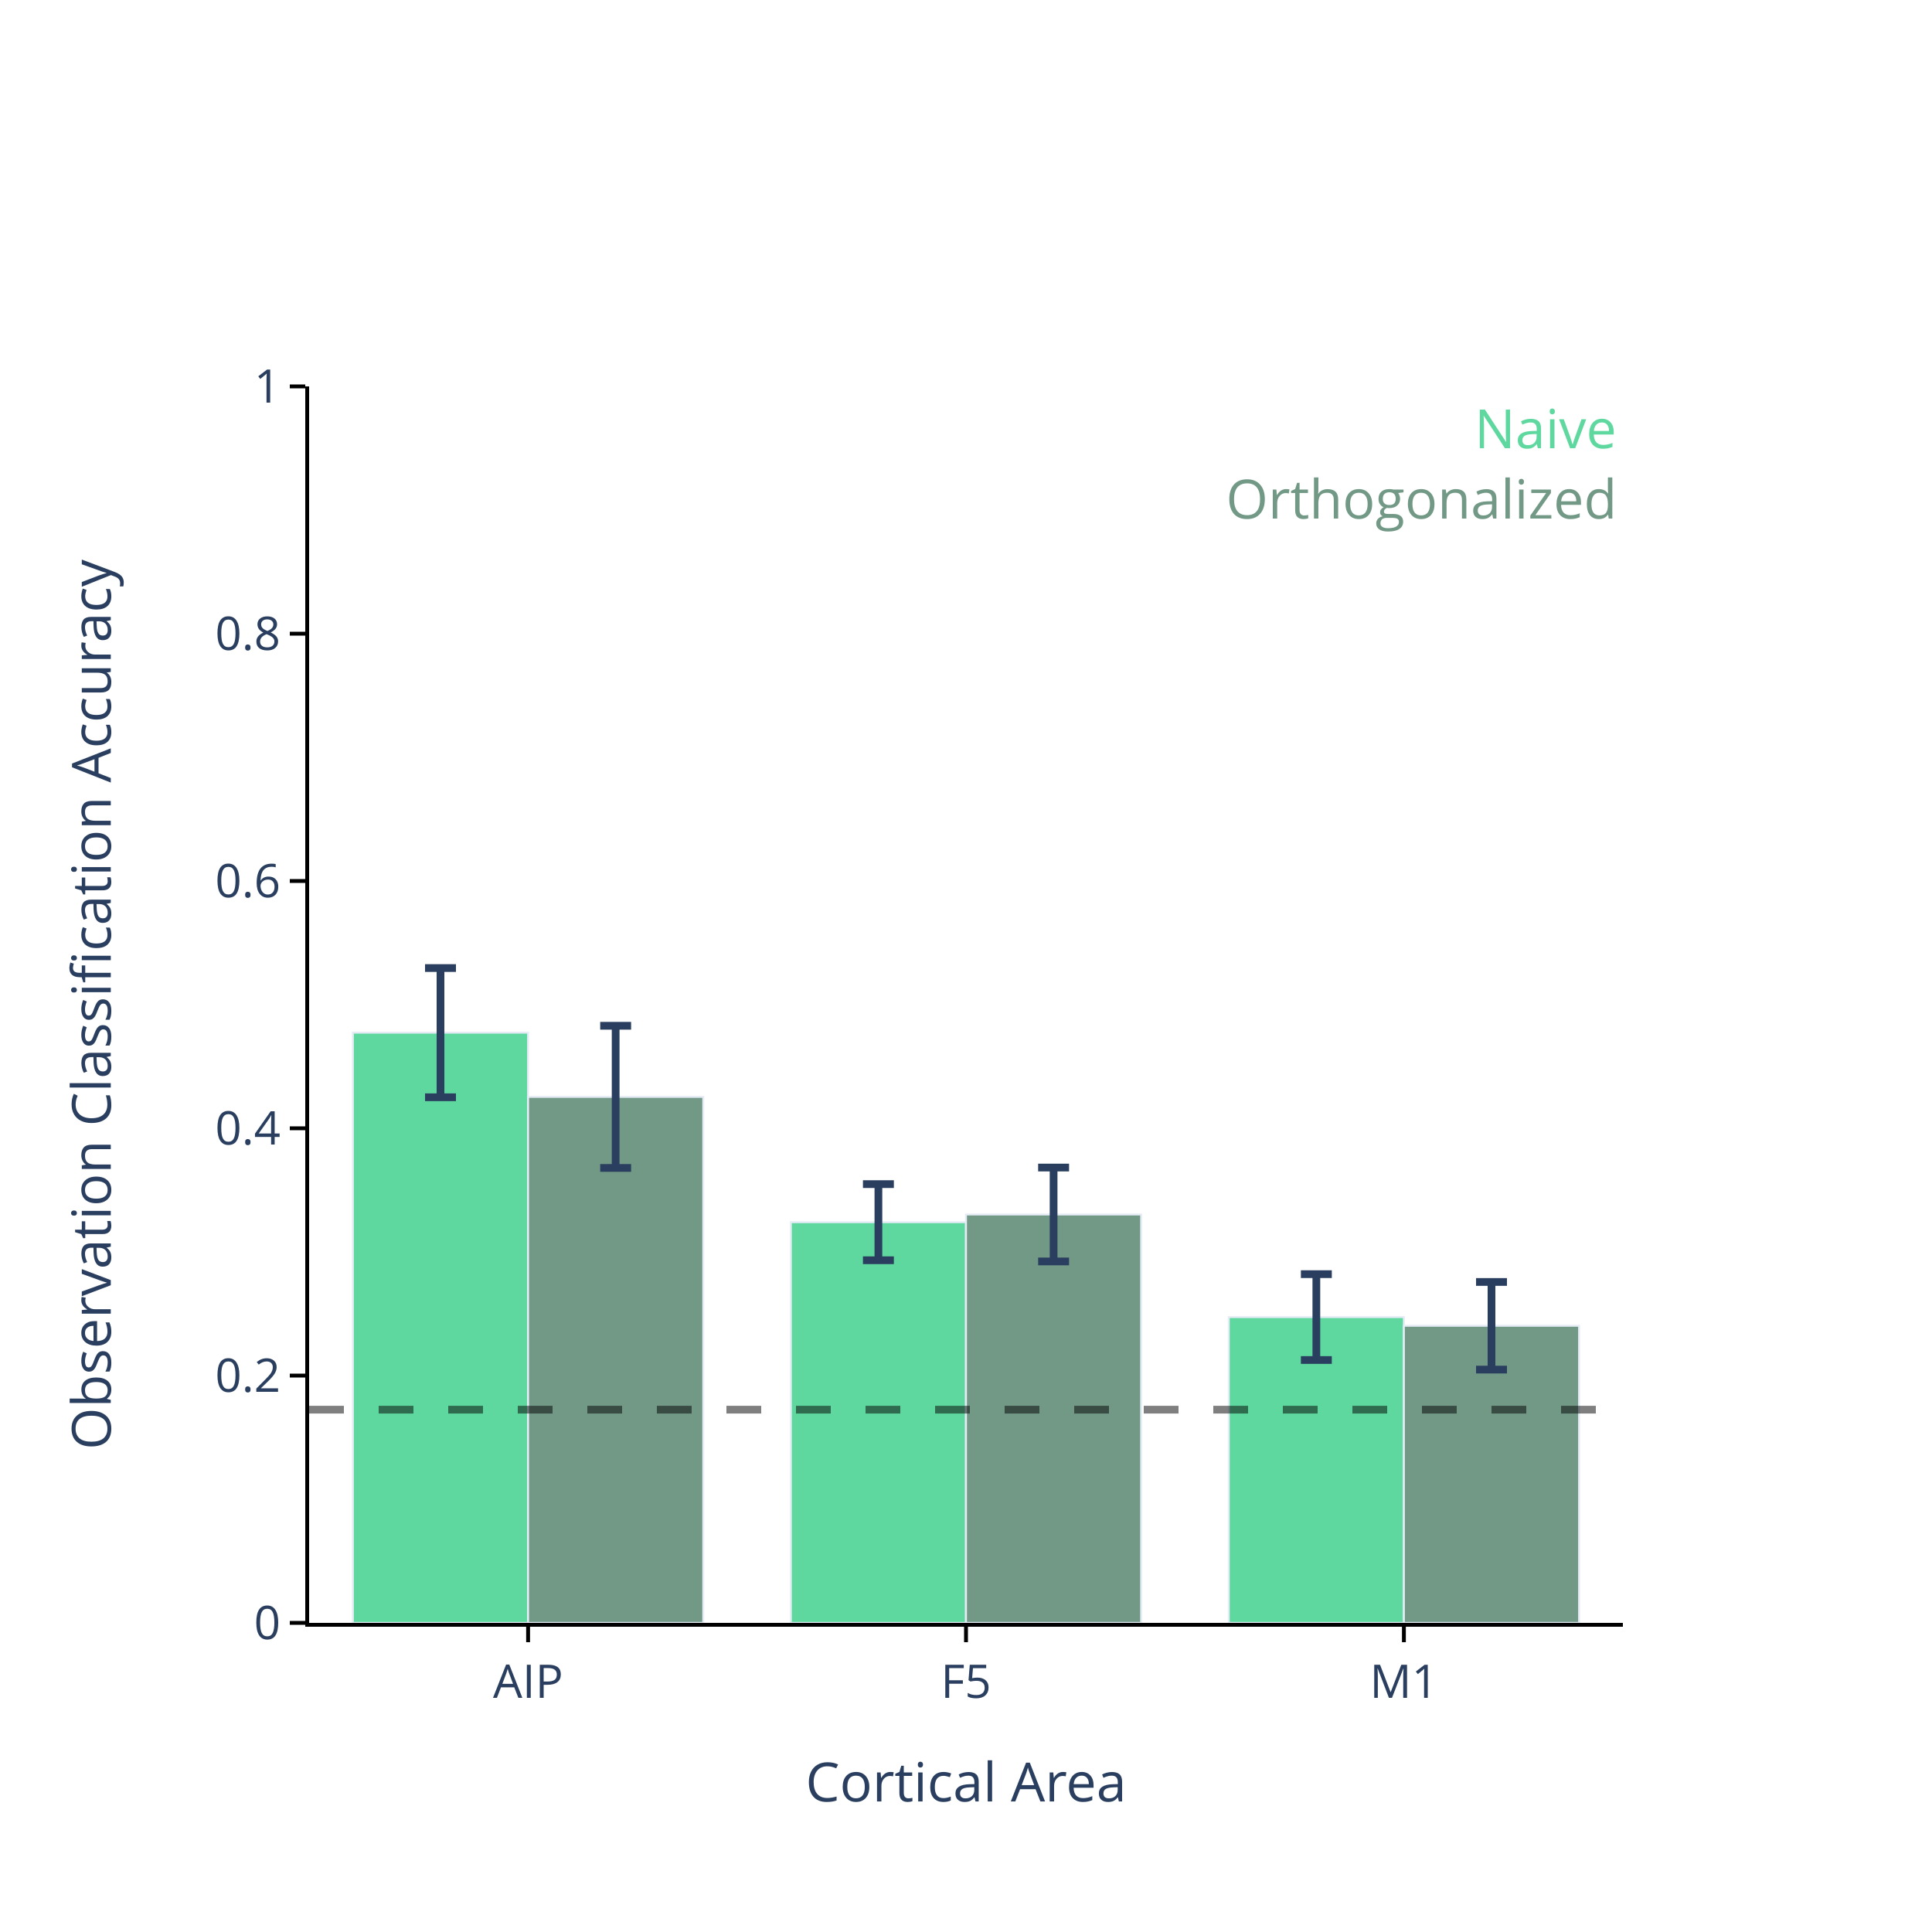
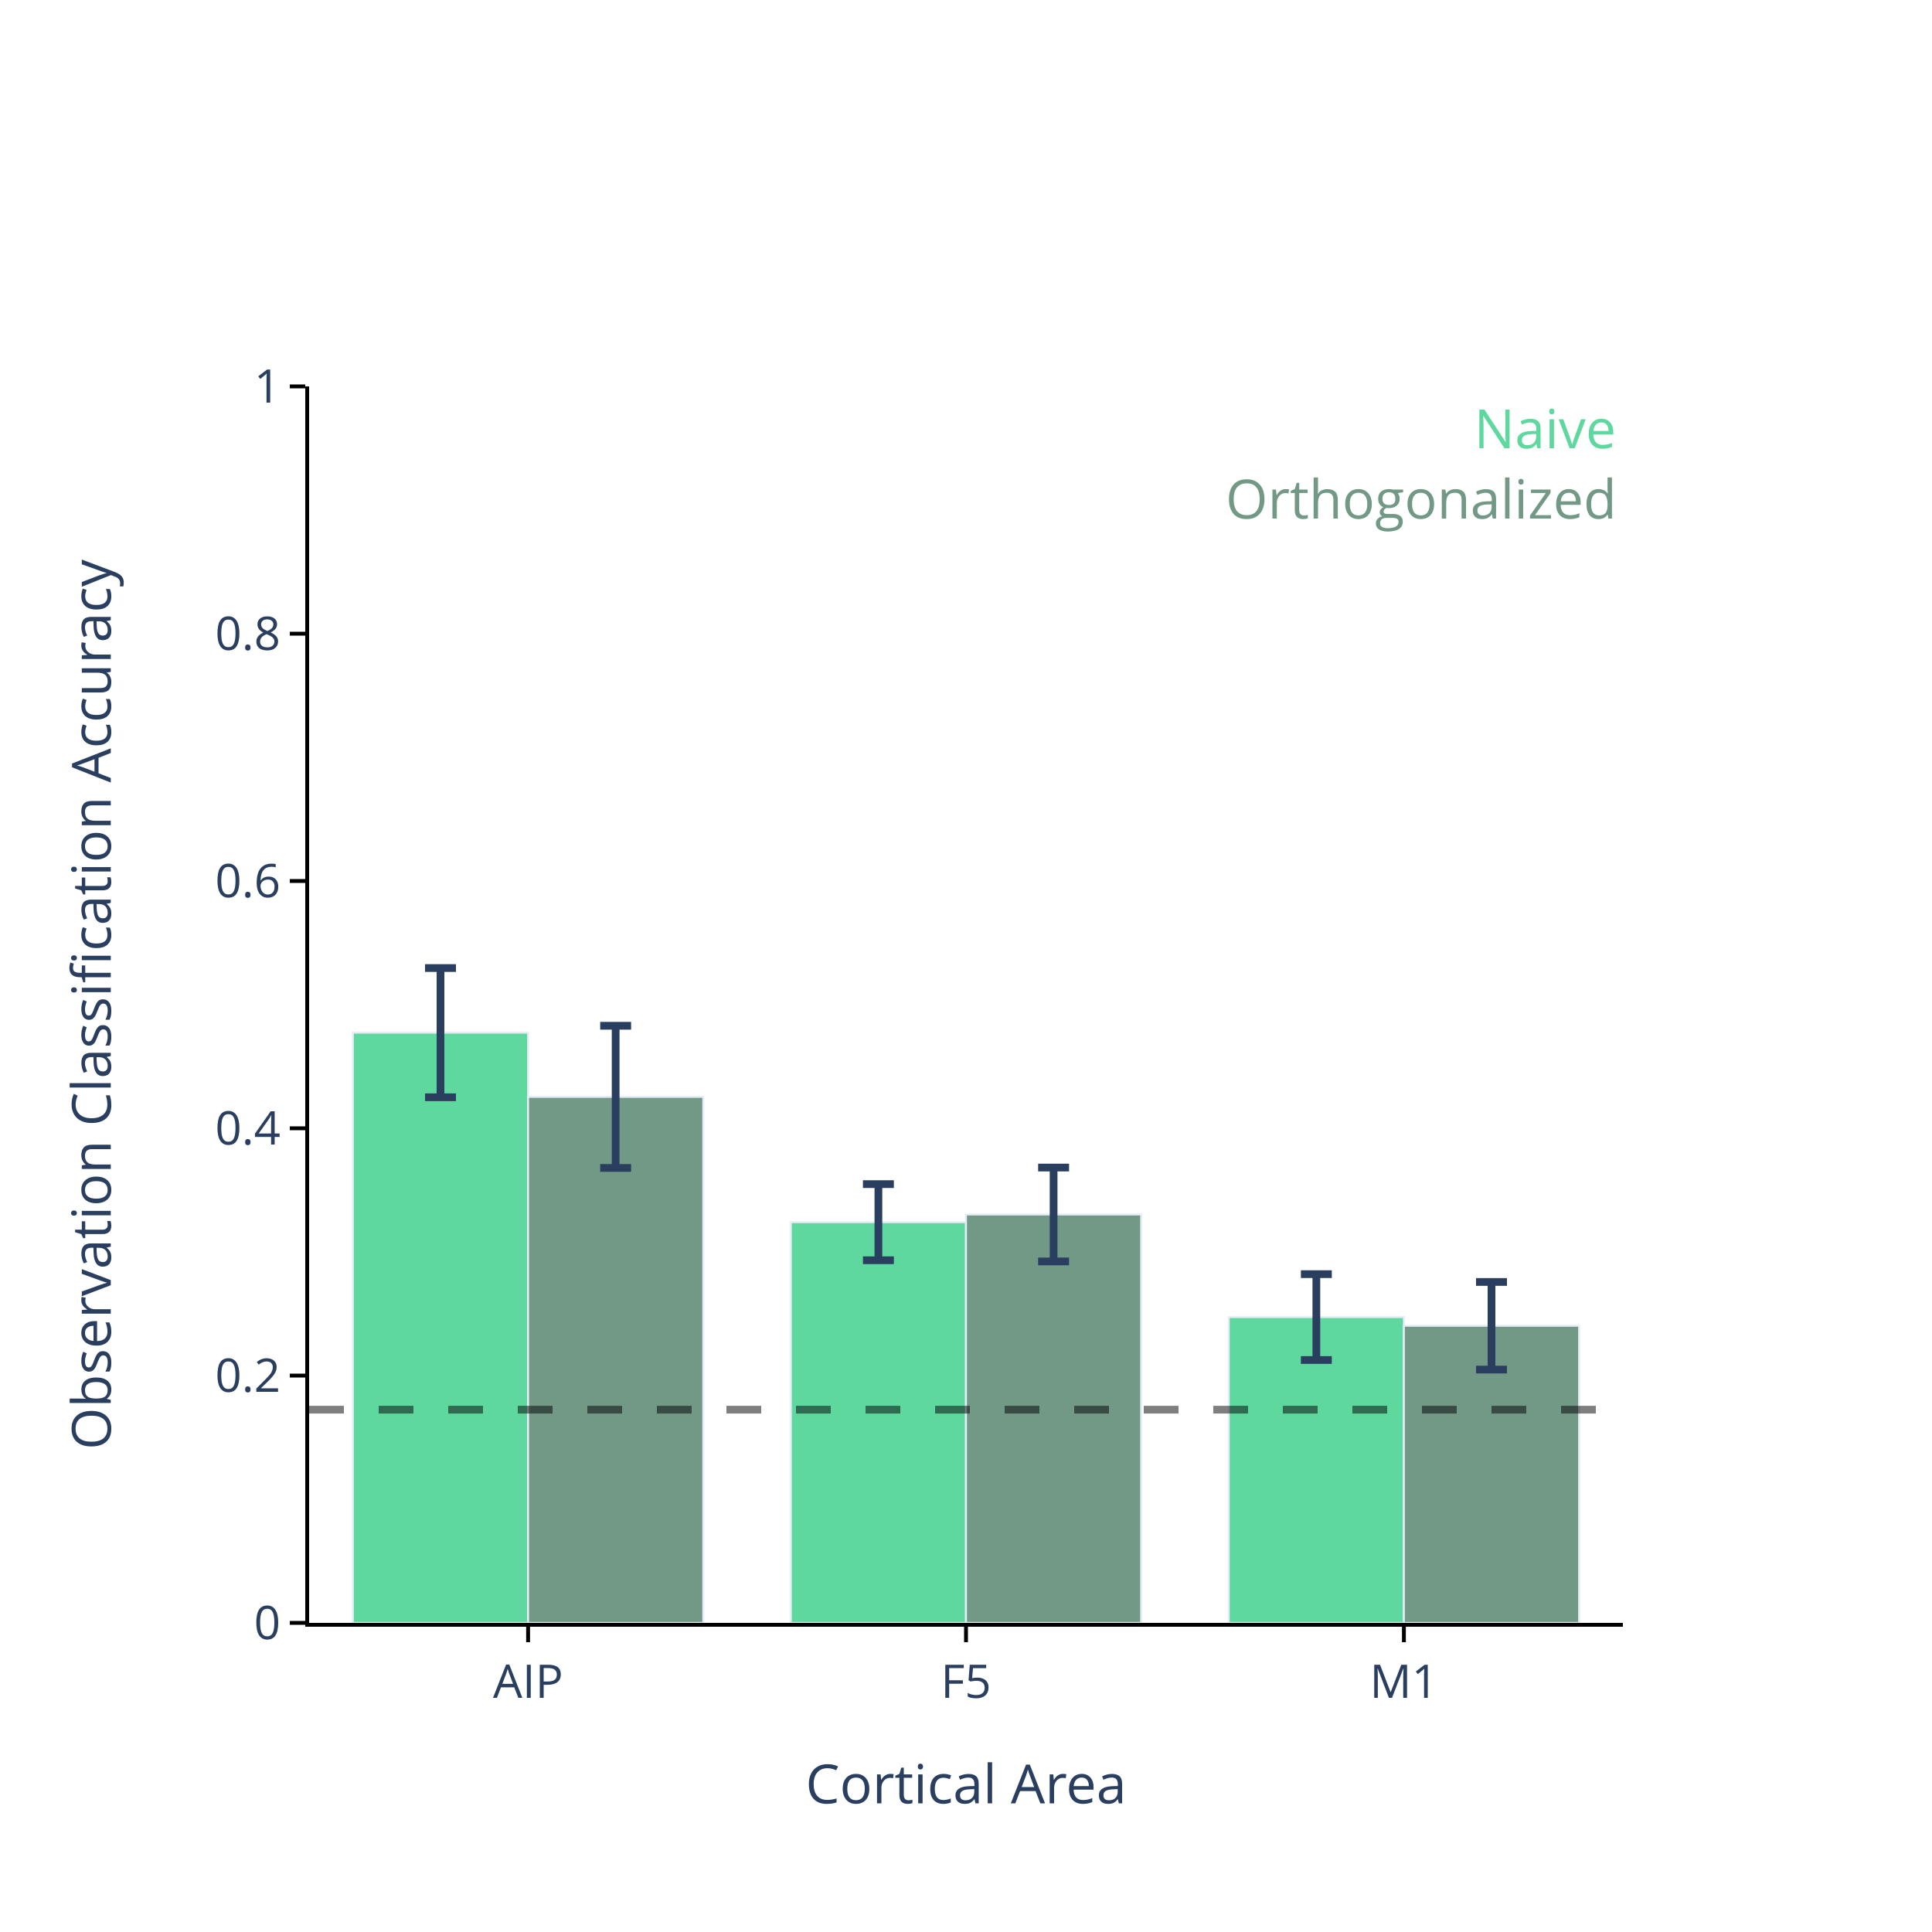
<svg xmlns="http://www.w3.org/2000/svg" class="main-svg" width="500" height="500" style="" viewBox="0 0 500 500">
  <rect x="0" y="0" width="500" height="500" style="fill: rgb(0, 0, 0); fill-opacity: 0;" />
-   <defs id="defs-eb7ae8">
+   <defs id="defs-1b6831">
    <g class="clips">
-       <clipPath id="clipeb7ae8xyplot" class="plotclip">
+       <clipPath id="clip1b6831xyplot" class="plotclip">
        <rect width="340" height="320" />
      </clipPath>
-       <clipPath class="axesclip" id="clipeb7ae8x">
+       <clipPath class="axesclip" id="clip1b6831x">
        <rect x="80" y="0" width="340" height="500" />
      </clipPath>
-       <clipPath class="axesclip" id="clipeb7ae8y">
+       <clipPath class="axesclip" id="clip1b6831y">
        <rect x="0" y="100" width="500" height="320" />
      </clipPath>
-       <clipPath class="axesclip" id="clipeb7ae8xy">
+       <clipPath class="axesclip" id="clip1b6831xy">
        <rect x="80" y="100" width="340" height="320" />
      </clipPath>
    </g>
    <g class="gradients" />
    <g class="patterns" />
  </defs>
  <g class="bglayer">
    <rect class="bg" x="80" y="100" width="340" height="320" style="fill: rgb(0, 0, 0); fill-opacity: 0; stroke-width: 0;" />
  </g>
  <g class="layer-below">
    <g class="imagelayer" />
    <g class="shapelayer" />
  </g>
  <g class="cartesianlayer">
    <g class="subplot xy">
      <g class="layer-subplot">
        <g class="shapelayer" />
        <g class="imagelayer" />
      </g>
      <g class="minor-gridlayer">
        <g class="x" />
        <g class="y" />
      </g>
      <g class="gridlayer">
        <g class="x" />
        <g class="y" />
      </g>
      <g class="zerolinelayer">
        <path class="yzl zl crisp" transform="translate(0,420)" d="M80,0h340" style="stroke: rgb(255, 255, 255); stroke-opacity: 1; stroke-width: 2px;" />
      </g>
      <path class="xlines-below" />
      <path class="ylines-below" />
      <g class="overlines-below" />
      <g class="xaxislayer-below" />
      <g class="yaxislayer-below" />
      <g class="overaxes-below" />
-       <g class="plot" transform="translate(80,100)" clip-path="url(#clipeb7ae8xyplot)">
+       <g class="plot" transform="translate(80,100)" clip-path="url(#clip1b6831xyplot)">
        <g class="barlayer mlayer">
          <g class="trace bars" style="opacity: 1;">
            <g class="points">
              <g class="point">
                <path d="M11.33,320V167.25H56.67V320Z" style="vector-effect: none; opacity: 1; stroke-width: 0.5px; fill: rgb(26, 200, 118); fill-opacity: 0.7; stroke: rgb(229, 236, 246); stroke-opacity: 1;" />
              </g>
              <g class="point">
                <path d="M124.67,320V216.3H170V320Z" style="vector-effect: none; opacity: 1; stroke-width: 0.5px; fill: rgb(26, 200, 118); fill-opacity: 0.7; stroke: rgb(229, 236, 246); stroke-opacity: 1;" />
              </g>
              <g class="point">
                <path d="M238,320V240.86H283.33V320Z" style="vector-effect: none; opacity: 1; stroke-width: 0.5px; fill: rgb(26, 200, 118); fill-opacity: 0.7; stroke: rgb(229, 236, 246); stroke-opacity: 1;" />
              </g>
            </g>
            <g class="errorbar">
              <path class="yerror" d="M30,150.53h8m-4,0V183.97m-4,0h8" style="vector-effect: none; stroke-width: 2px; stroke: rgb(42, 63, 95); stroke-opacity: 1;" />
            </g>
            <g class="errorbar">
              <path class="yerror" d="M143.33,206.45h8m-4,0V226.15m-4,0h8" style="vector-effect: none; stroke-width: 2px; stroke: rgb(42, 63, 95); stroke-opacity: 1;" />
            </g>
            <g class="errorbar">
              <path class="yerror" d="M256.67,229.75h8m-4,0V251.97m-4,0h8" style="vector-effect: none; stroke-width: 2px; stroke: rgb(42, 63, 95); stroke-opacity: 1;" />
            </g>
          </g>
          <g class="trace bars" style="opacity: 1;">
            <g class="points">
              <g class="point">
                <path d="M56.67,320V183.87H102V320Z" style="vector-effect: none; opacity: 1; stroke-width: 0.5px; fill: rgb(55, 109, 83); fill-opacity: 0.7; stroke: rgb(229, 236, 246); stroke-opacity: 1;" />
              </g>
              <g class="point">
                <path d="M170,320V214.31H215.33V320Z" style="vector-effect: none; opacity: 1; stroke-width: 0.5px; fill: rgb(55, 109, 83); fill-opacity: 0.7; stroke: rgb(229, 236, 246); stroke-opacity: 1;" />
              </g>
              <g class="point">
                <path d="M283.33,320V243.11H328.67V320Z" style="vector-effect: none; opacity: 1; stroke-width: 0.5px; fill: rgb(55, 109, 83); fill-opacity: 0.7; stroke: rgb(229, 236, 246); stroke-opacity: 1;" />
              </g>
            </g>
            <g class="errorbar">
              <path class="yerror" d="M75.33,165.47h8m-4,0V202.26m-4,0h8" style="vector-effect: none; stroke-width: 2px; stroke: rgb(42, 63, 95); stroke-opacity: 1;" />
            </g>
            <g class="errorbar">
              <path class="yerror" d="M188.67,202.16h8m-4,0V226.46m-4,0h8" style="vector-effect: none; stroke-width: 2px; stroke: rgb(42, 63, 95); stroke-opacity: 1;" />
            </g>
            <g class="errorbar">
              <path class="yerror" d="M302,231.77h8m-4,0V254.45m-4,0h8" style="vector-effect: none; stroke-width: 2px; stroke: rgb(42, 63, 95); stroke-opacity: 1;" />
            </g>
          </g>
        </g>
        <g class="scatterlayer mlayer">
-           <g class="trace scatter tracefc0e52" style="stroke-miterlimit: 2; opacity: 1;">
+           <g class="trace scatter traceeec8f8" style="stroke-miterlimit: 2; opacity: 1;">
            <g class="fills" />
            <g class="errorbars" />
            <g class="lines">
              <path class="js-line" d="M0,264.82L340,264.82" style="vector-effect: none; fill: none; stroke: rgb(0, 0, 0); stroke-opacity: 0.5; stroke-dasharray: 9px, 9px; stroke-width: 2px; opacity: 1;" />
            </g>
            <g class="points" />
            <g class="text" />
          </g>
        </g>
      </g>
      <g class="overplot" />
      <path class="xlines-above crisp" d="M79,420.5H420" style="fill: none; stroke-width: 1px; stroke: rgb(0, 0, 0); stroke-opacity: 1;" />
      <path class="ylines-above crisp" d="M79.5,100V420" style="fill: none; stroke-width: 1px; stroke: rgb(0, 0, 0); stroke-opacity: 1;" />
      <g class="overlines-above" />
      <g class="xaxislayer-above">
        <path class="xtick ticks crisp" d="M0,421v4" transform="translate(136.67,0)" style="stroke: rgb(0, 0, 0); stroke-opacity: 1; stroke-width: 1px;" />
        <path class="xtick ticks crisp" d="M0,421v4" transform="translate(250,0)" style="stroke: rgb(0, 0, 0); stroke-opacity: 1; stroke-width: 1px;" />
        <path class="xtick ticks crisp" d="M0,421v4" transform="translate(363.33,0)" style="stroke: rgb(0, 0, 0); stroke-opacity: 1; stroke-width: 1px;" />
        <g class="xtick">
          <text text-anchor="middle" x="0" y="439.4" transform="translate(136.67,0)" style="font-family: 'Open Sans', verdana, arial, sans-serif; font-size: 12px; fill: rgb(42, 63, 95); fill-opacity: 1; white-space: pre; opacity: 1;">AIP</text>
        </g>
        <g class="xtick">
          <text text-anchor="middle" x="0" y="439.4" style="font-family: 'Open Sans', verdana, arial, sans-serif; font-size: 12px; fill: rgb(42, 63, 95); fill-opacity: 1; white-space: pre; opacity: 1;" transform="translate(250,0)">F5</text>
        </g>
        <g class="xtick">
          <text text-anchor="middle" x="0" y="439.4" style="font-family: 'Open Sans', verdana, arial, sans-serif; font-size: 12px; fill: rgb(42, 63, 95); fill-opacity: 1; white-space: pre; opacity: 1;" transform="translate(363.33,0)">M1</text>
        </g>
      </g>
      <g class="yaxislayer-above">
        <path class="ytick ticks crisp" d="M79,0h-4" transform="translate(0,420)" style="stroke: rgb(0, 0, 0); stroke-opacity: 1; stroke-width: 1px;" />
        <path class="ytick ticks crisp" d="M79,0h-4" transform="translate(0,356)" style="stroke: rgb(0, 0, 0); stroke-opacity: 1; stroke-width: 1px;" />
        <path class="ytick ticks crisp" d="M79,0h-4" transform="translate(0,292)" style="stroke: rgb(0, 0, 0); stroke-opacity: 1; stroke-width: 1px;" />
        <path class="ytick ticks crisp" d="M79,0h-4" transform="translate(0,228)" style="stroke: rgb(0, 0, 0); stroke-opacity: 1; stroke-width: 1px;" />
        <path class="ytick ticks crisp" d="M79,0h-4" transform="translate(0,164)" style="stroke: rgb(0, 0, 0); stroke-opacity: 1; stroke-width: 1px;" />
        <path class="ytick ticks crisp" d="M79,0h-4" transform="translate(0,100)" style="stroke: rgb(0, 0, 0); stroke-opacity: 1; stroke-width: 1px;" />
        <g class="ytick">
          <text text-anchor="end" x="72.6" y="4.2" transform="translate(0,420)" style="font-family: 'Open Sans', verdana, arial, sans-serif; font-size: 12px; fill: rgb(42, 63, 95); fill-opacity: 1; white-space: pre; opacity: 1;">0</text>
        </g>
        <g class="ytick">
          <text text-anchor="end" x="72.6" y="4.2" style="font-family: 'Open Sans', verdana, arial, sans-serif; font-size: 12px; fill: rgb(42, 63, 95); fill-opacity: 1; white-space: pre; opacity: 1;" transform="translate(0,356)">0.2</text>
        </g>
        <g class="ytick">
          <text text-anchor="end" x="72.6" y="4.2" style="font-family: 'Open Sans', verdana, arial, sans-serif; font-size: 12px; fill: rgb(42, 63, 95); fill-opacity: 1; white-space: pre; opacity: 1;" transform="translate(0,292)">0.4</text>
        </g>
        <g class="ytick">
          <text text-anchor="end" x="72.6" y="4.2" style="font-family: 'Open Sans', verdana, arial, sans-serif; font-size: 12px; fill: rgb(42, 63, 95); fill-opacity: 1; white-space: pre; opacity: 1;" transform="translate(0,228)">0.6</text>
        </g>
        <g class="ytick">
          <text text-anchor="end" x="72.6" y="4.2" style="font-family: 'Open Sans', verdana, arial, sans-serif; font-size: 12px; fill: rgb(42, 63, 95); fill-opacity: 1; white-space: pre; opacity: 1;" transform="translate(0,164)">0.8</text>
        </g>
        <g class="ytick">
          <text text-anchor="end" x="72.6" y="4.2" style="font-family: 'Open Sans', verdana, arial, sans-serif; font-size: 12px; fill: rgb(42, 63, 95); fill-opacity: 1; white-space: pre; opacity: 1;" transform="translate(0,100)">1</text>
        </g>
      </g>
      <g class="overaxes-above" />
    </g>
  </g>
  <g class="polarlayer" />
  <g class="smithlayer" />
  <g class="ternarylayer" />
  <g class="geolayer" />
  <g class="funnelarealayer" />
  <g class="pielayer" />
  <g class="iciclelayer" />
  <g class="treemaplayer" />
  <g class="sunburstlayer" />
  <g class="glimages" />
-   <defs id="topdefs-eb7ae8">
+   <defs id="topdefs-1b6831">
    <g class="clips" />
  </defs>
  <g class="layer-above">
    <g class="imagelayer" />
    <g class="shapelayer" />
  </g>
  <g class="infolayer">
    <g class="g-gtitle" />
    <g class="g-xtitle">
-       <text class="xtitle" x="250" y="466.206" text-anchor="middle" style="font-family: 'Open Sans', verdana, arial, sans-serif; font-size: 14px; fill: rgb(42, 63, 95); opacity: 1; font-weight: normal; white-space: pre;">Cortical Area</text>
+       <text class="xtitle" x="250" y="466.706" text-anchor="middle" style="font-family: 'Open Sans', verdana, arial, sans-serif; font-size: 14px; fill: rgb(42, 63, 95); opacity: 1; font-weight: normal; white-space: pre;">Cortical Area</text>
    </g>
    <g class="g-ytitle">
      <text class="ytitle" transform="rotate(-90,28.66875,260)" x="28.669" y="260" text-anchor="middle" style="font-family: 'Open Sans', verdana, arial, sans-serif; font-size: 14px; fill: rgb(42, 63, 95); opacity: 1; font-weight: normal; white-space: pre;">Observation Classification Accuracy</text>
    </g>
    <g class="annotation" data-index="0" style="opacity: 1;">
      <g class="annotation-text-g" transform="rotate(0,398.5,110.5)">
        <g class="cursor-pointer" transform="translate(377,100)">
          <rect class="bg" x="0.5" y="0.5" width="42" height="20" style="stroke-width: 1px; stroke: rgb(0, 0, 0); stroke-opacity: 0; fill: rgb(0, 0, 0); fill-opacity: 0;" />
-           <text class="annotation-text" text-anchor="end" x="41.359" y="16" style="font-family: 'Open Sans', verdana, arial, sans-serif; font-size: 14px; fill: rgb(26, 200, 118); fill-opacity: 0.7; white-space: pre;">Naive</text>
+           <text class="annotation-text" text-anchor="end" x="41.234" y="16" style="font-family: 'Open Sans', verdana, arial, sans-serif; font-size: 14px; fill: rgb(26, 200, 118); fill-opacity: 0.7; white-space: pre;">Naive</text>
        </g>
      </g>
    </g>
    <g class="annotation" data-index="1" style="opacity: 1;">
      <g class="annotation-text-g" transform="rotate(0,365,119.5)">
        <g class="cursor-pointer" transform="translate(310,100)">
          <rect class="bg" x="0.5" y="0.5" width="109" height="38" style="stroke-width: 1px; stroke: rgb(0, 0, 0); stroke-opacity: 0; fill: rgb(0, 0, 0); fill-opacity: 0;" />
-           <text class="annotation-text" text-anchor="end" x="108.469" y="16" style="font-family: 'Open Sans', verdana, arial, sans-serif; font-size: 14px; fill: rgb(55, 109, 83); fill-opacity: 0.7; white-space: pre;">
-             <tspan class="line" dy="0em" x="108.469" y="16"> </tspan>
-             <tspan class="line" dy="1.3em" x="108.469" y="16">Orthogonalized</tspan>
+           <text class="annotation-text" text-anchor="end" x="108.375" y="16" style="font-family: 'Open Sans', verdana, arial, sans-serif; font-size: 14px; fill: rgb(55, 109, 83); fill-opacity: 0.7; white-space: pre;">
+             <tspan class="line" dy="0em" x="108.375" y="16"> </tspan>
+             <tspan class="line" dy="1.3em" x="108.375" y="16">Orthogonalized</tspan>
          </text>
        </g>
      </g>
    </g>
  </g>
</svg>
